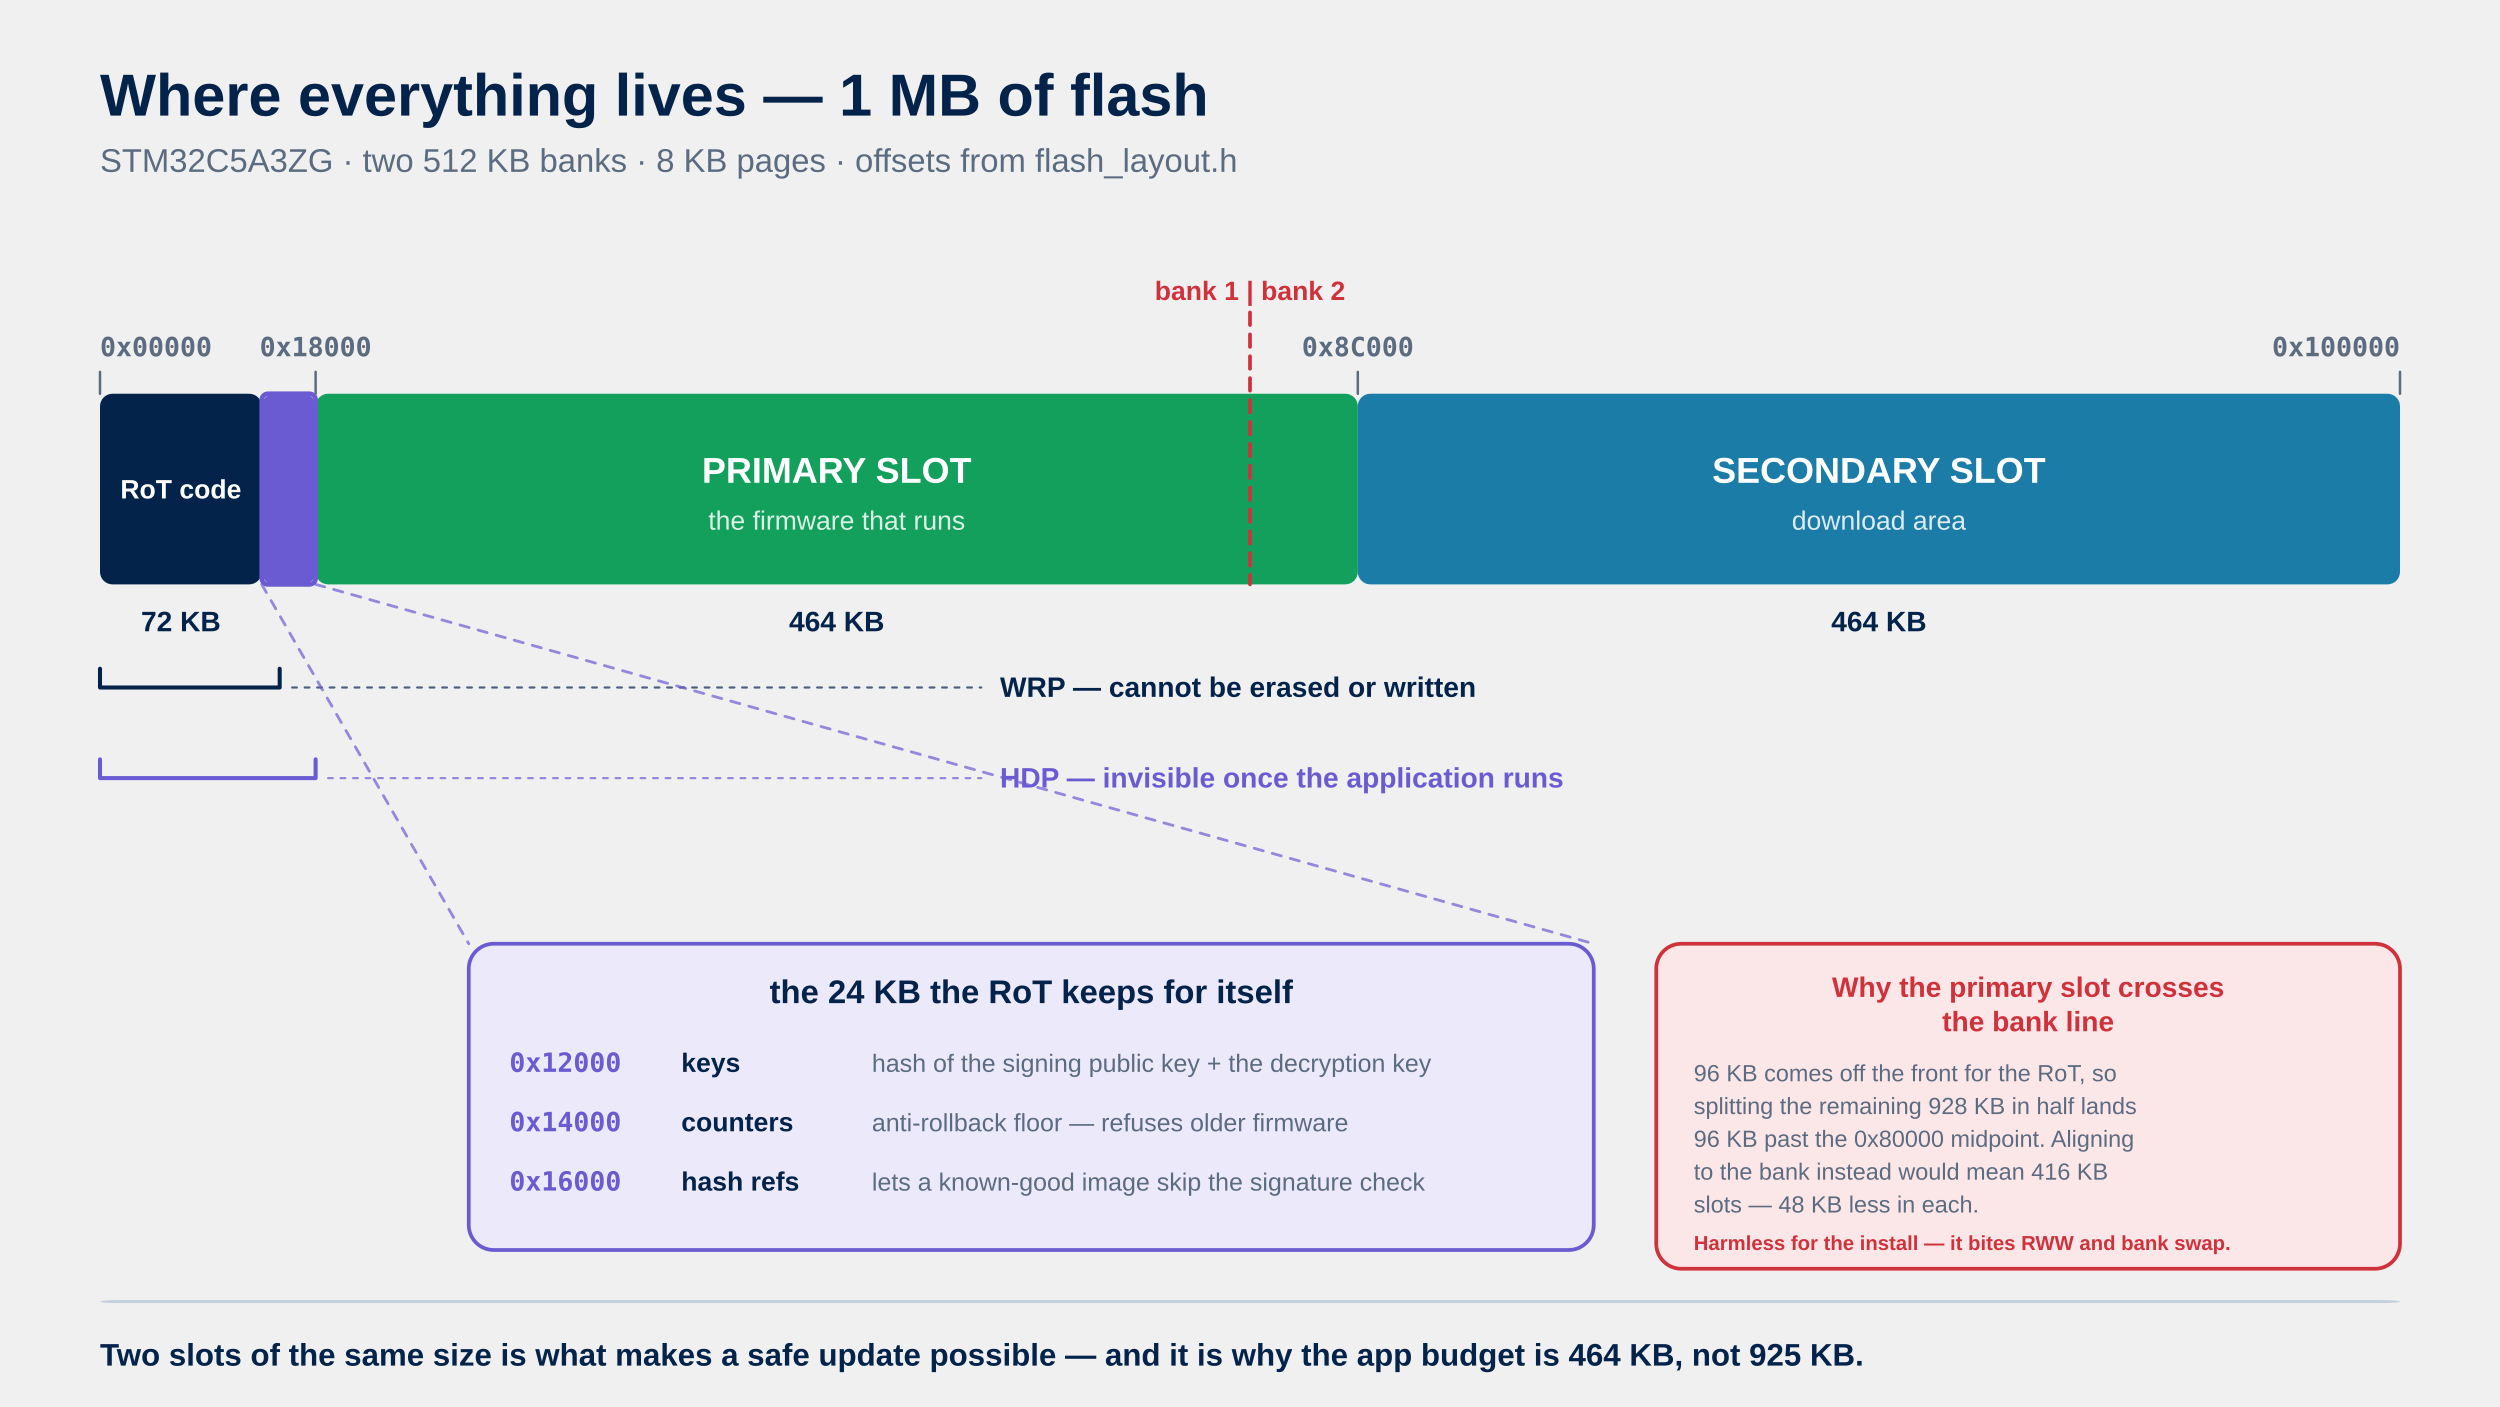
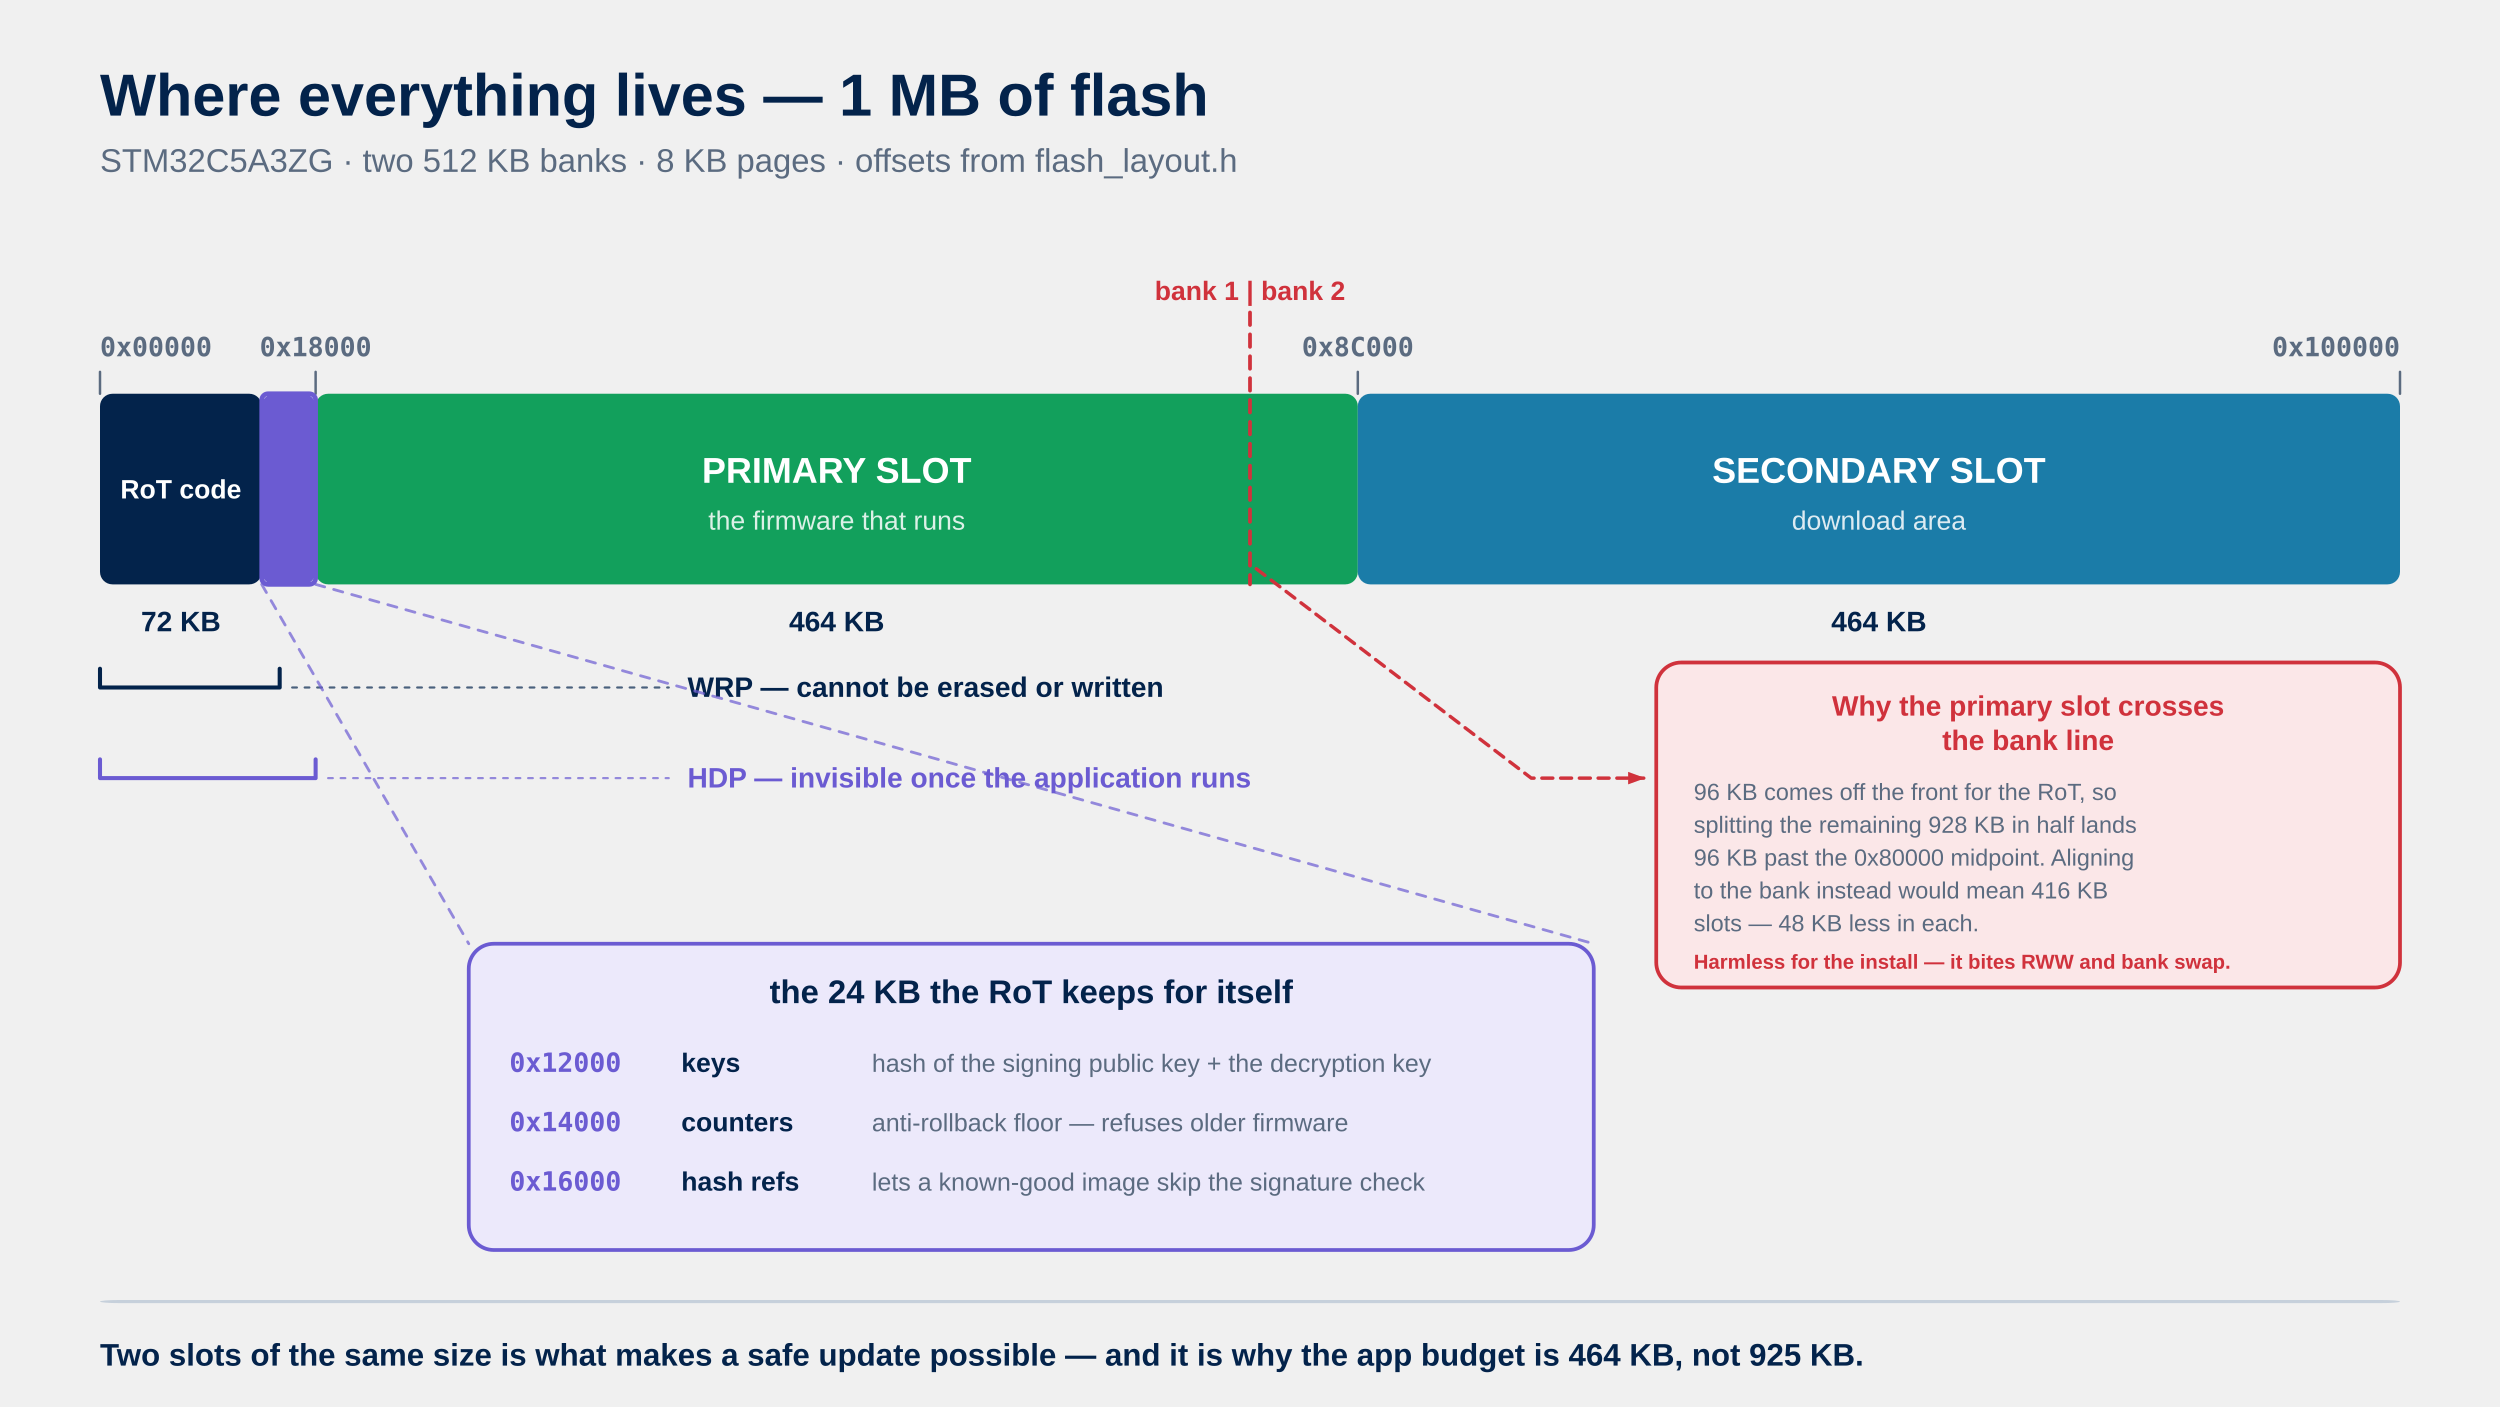
<svg xmlns="http://www.w3.org/2000/svg" width="1600" height="900" viewBox="0 0 1600 900" font-family="Segoe UI, Arial, Helvetica, sans-serif">
  <defs>
    <marker id="ar" markerWidth="11" markerHeight="8" refX="10" refY="4" orient="auto" markerUnits="userSpaceOnUse">
      <path d="M0,0 L11,4 L0,8 Z" fill="context-stroke" />
    </marker>
    <marker id="arInk" markerWidth="11" markerHeight="8" refX="10" refY="4" orient="auto" markerUnits="userSpaceOnUse">
      <path d="M0,0 L11,4 L0,8 Z" fill="#03234B" />
    </marker>
    <marker id="arRed" markerWidth="11" markerHeight="8" refX="10" refY="4" orient="auto" markerUnits="userSpaceOnUse">
      <path d="M0,0 L11,4 L0,8 Z" fill="#D0323C" />
    </marker>
    <marker id="arGreen" markerWidth="11" markerHeight="8" refX="10" refY="4" orient="auto" markerUnits="userSpaceOnUse">
      <path d="M0,0 L11,4 L0,8 Z" fill="#12A05C" />
    </marker>
    <marker id="arCyan" markerWidth="11" markerHeight="8" refX="10" refY="4" orient="auto" markerUnits="userSpaceOnUse">
      <path d="M0,0 L11,4 L0,8 Z" fill="#1B7CA8" />
    </marker>
    <pattern id="hatch" width="9" height="9" patternTransform="rotate(45)" patternUnits="userSpaceOnUse">
      <rect width="9" height="9" fill="#FDF1DE" />
      <line x1="0" y1="0" x2="0" y2="9" stroke="#E08A1E" stroke-width="3.5" opacity="0.55" />
    </pattern>
    <pattern id="hatchGray" width="9" height="9" patternTransform="rotate(45)" patternUnits="userSpaceOnUse">
      <rect width="9" height="9" fill="#EFF3F7" />
      <line x1="0" y1="0" x2="0" y2="9" stroke="#C6D0DB" stroke-width="3.5" />
    </pattern>
  </defs>
  <text x="64" y="74" font-size="38" fill="#03234B" text-anchor="start" font-weight="700" font-family="Segoe UI, Arial, Helvetica, sans-serif">Where everything lives — 1 MB of flash</text>
  <text x="64" y="110" font-size="21" fill="#5B6B80" text-anchor="start" font-weight="400" font-family="Segoe UI, Arial, Helvetica, sans-serif">STM32C5A3ZG · two 512 KB banks · 8 KB pages · offsets from flash_layout.h</text>
  <rect x="64" y="252" width="103.5" height="122" rx="8" fill="#03234B" />
  <text x="115.75" y="319.0" font-size="17" fill="#FFFFFF" text-anchor="middle" font-weight="700" font-family="Segoe UI, Arial, Helvetica, sans-serif">RoT code</text>
  <rect x="167.5" y="252" width="34.5" height="122" rx="8" fill="#6B5BD2" />
  <rect x="202.0" y="252" width="667.0" height="122" rx="8" fill="#12A05C" />
  <text x="535.5" y="309.0" font-size="23" fill="#FFFFFF" text-anchor="middle" font-weight="700" font-family="Segoe UI, Arial, Helvetica, sans-serif">PRIMARY SLOT</text>
  <text x="535.5" y="339.0" font-size="17" fill="#FFFFFF" text-anchor="middle" font-weight="400" font-family="Segoe UI, Arial, Helvetica, sans-serif" opacity="0.85">the firmware that runs</text>
  <rect x="869.0" y="252" width="667.0" height="122" rx="8" fill="#1B7CA8" />
  <text x="1202.5" y="309.0" font-size="23" fill="#FFFFFF" text-anchor="middle" font-weight="700" font-family="Segoe UI, Arial, Helvetica, sans-serif">SECONDARY SLOT</text>
  <text x="1202.5" y="339.0" font-size="17" fill="#FFFFFF" text-anchor="middle" font-weight="400" font-family="Segoe UI, Arial, Helvetica, sans-serif" opacity="0.85">download area</text>
  <line x1="64.0" y1="238" x2="64.0" y2="252" stroke="#5B6B80" stroke-width="1.6" stroke-linecap="round" />
  <text x="64.0" y="228" font-size="17" fill="#5B6B80" text-anchor="start" font-weight="600" font-family="Consolas, Menlo, monospace">0x00000</text>
  <line x1="202.0" y1="238" x2="202.0" y2="252" stroke="#5B6B80" stroke-width="1.6" stroke-linecap="round" />
  <text x="202.0" y="228" font-size="17" fill="#5B6B80" text-anchor="middle" font-weight="600" font-family="Consolas, Menlo, monospace">0x18000</text>
  <line x1="869.0" y1="238" x2="869.0" y2="252" stroke="#5B6B80" stroke-width="1.6" stroke-linecap="round" />
  <text x="869.0" y="228" font-size="17" fill="#5B6B80" text-anchor="middle" font-weight="600" font-family="Consolas, Menlo, monospace">0x8C000</text>
  <line x1="1536.0" y1="238" x2="1536.0" y2="252" stroke="#5B6B80" stroke-width="1.6" stroke-linecap="round" />
  <text x="1536.0" y="228" font-size="17" fill="#5B6B80" text-anchor="end" font-weight="600" font-family="Consolas, Menlo, monospace">0x100000</text>
  <line x1="800.0" y1="200" x2="800.0" y2="374" stroke="#D0323C" stroke-width="2.4" stroke-linecap="round" stroke-dasharray="8 6" />
  <text x="800.0" y="192" font-size="17" fill="#D0323C" text-anchor="middle" font-weight="700" font-family="Segoe UI, Arial, Helvetica, sans-serif">bank 1  |  bank 2</text>
  <text x="115.75" y="404" font-size="18" fill="#03234B" text-anchor="middle" font-weight="700" font-family="Segoe UI, Arial, Helvetica, sans-serif">72 KB</text>
  <text x="535.5" y="404" font-size="18" fill="#03234B" text-anchor="middle" font-weight="700" font-family="Segoe UI, Arial, Helvetica, sans-serif">464 KB</text>
  <text x="1202.5" y="404" font-size="18" fill="#03234B" text-anchor="middle" font-weight="700" font-family="Segoe UI, Arial, Helvetica, sans-serif">464 KB</text>
  <path d="M64,428 L64,440 L179.0,440 L179.0,428" fill="none" stroke="#03234B" stroke-width="2.6" stroke-linecap="round" stroke-linejoin="round" />
-   <line x1="187.0" y1="440" x2="628" y2="440" stroke="#03234B" stroke-width="1.4" stroke-linecap="round" stroke-dasharray="3 5" opacity="0.7" />
-   <text x="640" y="446" font-size="18" fill="#03234B" text-anchor="start" font-weight="700" font-family="Segoe UI, Arial, Helvetica, sans-serif">WRP — cannot be erased or written</text>
+   <line x1="187.0" y1="440" x2="428" y2="440" stroke="#03234B" stroke-width="1.4" stroke-linecap="round" stroke-dasharray="3 5" opacity="0.7" />
+   <text x="440" y="446" font-size="18" fill="#03234B" text-anchor="start" font-weight="700" font-family="Segoe UI, Arial, Helvetica, sans-serif">WRP — cannot be erased or written</text>
  <path d="M64,486 L64,498 L202.0,498 L202.0,486" fill="none" stroke="#6B5BD2" stroke-width="2.6" stroke-linecap="round" stroke-linejoin="round" />
-   <line x1="210.0" y1="498" x2="628" y2="498" stroke="#6B5BD2" stroke-width="1.4" stroke-linecap="round" stroke-dasharray="3 5" opacity="0.7" />
-   <text x="640" y="504" font-size="18" fill="#6B5BD2" text-anchor="start" font-weight="700" font-family="Segoe UI, Arial, Helvetica, sans-serif">HDP — invisible once the application runs</text>
+   <line x1="210.0" y1="498" x2="428" y2="498" stroke="#6B5BD2" stroke-width="1.4" stroke-linecap="round" stroke-dasharray="3 5" opacity="0.7" />
+   <text x="440" y="504" font-size="18" fill="#6B5BD2" text-anchor="start" font-weight="700" font-family="Segoe UI, Arial, Helvetica, sans-serif">HDP — invisible once the application runs</text>
  <path d="M167.5,374 L300,604" fill="none" stroke="#6B5BD2" stroke-width="1.8" stroke-linecap="round" stroke-linejoin="round" stroke-dasharray="6 6" opacity="0.7" />
  <path d="M202.0,374 L1020,604" fill="none" stroke="#6B5BD2" stroke-width="1.8" stroke-linecap="round" stroke-linejoin="round" stroke-dasharray="6 6" opacity="0.7" />
  <rect x="167.5" y="252" width="34.5" height="122" rx="4" fill="none" stroke="#6B5BD2" stroke-width="3" />
  <rect x="300" y="604" width="720" height="196" rx="16" fill="#ECE9FB" stroke="#6B5BD2" stroke-width="2.4" />
  <text x="660.0" y="642" font-size="21" fill="#03234B" text-anchor="middle" font-weight="700" font-family="Segoe UI, Arial, Helvetica, sans-serif">the 24 KB the RoT keeps for itself</text>
  <text x="326" y="686" font-size="17" fill="#6B5BD2" text-anchor="start" font-weight="700" font-family="Consolas, Menlo, monospace">0x12000</text>
  <text x="436" y="686" font-size="17" fill="#03234B" text-anchor="start" font-weight="700" font-family="Segoe UI, Arial, Helvetica, sans-serif">keys</text>
  <text x="558" y="686" font-size="16" fill="#5B6B80" text-anchor="start" font-weight="400" font-family="Segoe UI, Arial, Helvetica, sans-serif">hash of the signing public key + the decryption key</text>
  <text x="326" y="724" font-size="17" fill="#6B5BD2" text-anchor="start" font-weight="700" font-family="Consolas, Menlo, monospace">0x14000</text>
  <text x="436" y="724" font-size="17" fill="#03234B" text-anchor="start" font-weight="700" font-family="Segoe UI, Arial, Helvetica, sans-serif">counters</text>
  <text x="558" y="724" font-size="16" fill="#5B6B80" text-anchor="start" font-weight="400" font-family="Segoe UI, Arial, Helvetica, sans-serif">anti-rollback floor — refuses older firmware</text>
  <text x="326" y="762" font-size="17" fill="#6B5BD2" text-anchor="start" font-weight="700" font-family="Consolas, Menlo, monospace">0x16000</text>
  <text x="436" y="762" font-size="17" fill="#03234B" text-anchor="start" font-weight="700" font-family="Segoe UI, Arial, Helvetica, sans-serif">hash refs</text>
  <text x="558" y="762" font-size="16" fill="#5B6B80" text-anchor="start" font-weight="400" font-family="Segoe UI, Arial, Helvetica, sans-serif">lets a known-good image skip the signature check</text>
-   <rect x="1060" y="604" width="476" height="208" rx="16" fill="#FBE7E8" stroke="#D0323C" stroke-width="2.4" />
-   <text x="1298" y="638" font-size="18" fill="#D0323C" text-anchor="middle" font-weight="700" font-family="Segoe UI, Arial, Helvetica, sans-serif">Why the primary slot crosses</text>
-   <text x="1298" y="660" font-size="18" fill="#D0323C" text-anchor="middle" font-weight="700" font-family="Segoe UI, Arial, Helvetica, sans-serif">the bank line</text>
-   <text x="1084" y="692" font-size="15" fill="#5B6B80" text-anchor="start" font-weight="400" font-family="Segoe UI, Arial, Helvetica, sans-serif">96 KB comes off the front for the RoT, so</text>
-   <text x="1084" y="713" font-size="15" fill="#5B6B80" text-anchor="start" font-weight="400" font-family="Segoe UI, Arial, Helvetica, sans-serif">splitting the remaining 928 KB in half lands</text>
-   <text x="1084" y="734" font-size="15" fill="#5B6B80" text-anchor="start" font-weight="400" font-family="Segoe UI, Arial, Helvetica, sans-serif">96 KB past the 0x80000 midpoint. Aligning</text>
-   <text x="1084" y="755" font-size="15" fill="#5B6B80" text-anchor="start" font-weight="400" font-family="Segoe UI, Arial, Helvetica, sans-serif">to the bank instead would mean 416 KB</text>
-   <text x="1084" y="776" font-size="15" fill="#5B6B80" text-anchor="start" font-weight="400" font-family="Segoe UI, Arial, Helvetica, sans-serif">slots — 48 KB less in each.</text>
-   <text x="1084" y="800" font-size="13" fill="#D0323C" text-anchor="start" font-weight="700" font-family="Segoe UI, Arial, Helvetica, sans-serif">Harmless for the install — it bites RWW and bank swap.</text>
+   <path d="M804.0,364 L980,498 L1052,498" fill="none" stroke="#D0323C" stroke-width="2.2" stroke-linecap="round" stroke-linejoin="round" stroke-dasharray="7 5" marker-end="url(#arRed)" />
+   <rect x="1060" y="424" width="476" height="208" rx="16" fill="#FBE7E8" stroke="#D0323C" stroke-width="2.4" />
+   <text x="1298" y="458" font-size="18" fill="#D0323C" text-anchor="middle" font-weight="700" font-family="Segoe UI, Arial, Helvetica, sans-serif">Why the primary slot crosses</text>
+   <text x="1298" y="480" font-size="18" fill="#D0323C" text-anchor="middle" font-weight="700" font-family="Segoe UI, Arial, Helvetica, sans-serif">the bank line</text>
+   <text x="1084" y="512" font-size="15" fill="#5B6B80" text-anchor="start" font-weight="400" font-family="Segoe UI, Arial, Helvetica, sans-serif">96 KB comes off the front for the RoT, so</text>
+   <text x="1084" y="533" font-size="15" fill="#5B6B80" text-anchor="start" font-weight="400" font-family="Segoe UI, Arial, Helvetica, sans-serif">splitting the remaining 928 KB in half lands</text>
+   <text x="1084" y="554" font-size="15" fill="#5B6B80" text-anchor="start" font-weight="400" font-family="Segoe UI, Arial, Helvetica, sans-serif">96 KB past the 0x80000 midpoint. Aligning</text>
+   <text x="1084" y="575" font-size="15" fill="#5B6B80" text-anchor="start" font-weight="400" font-family="Segoe UI, Arial, Helvetica, sans-serif">to the bank instead would mean 416 KB</text>
+   <text x="1084" y="596" font-size="15" fill="#5B6B80" text-anchor="start" font-weight="400" font-family="Segoe UI, Arial, Helvetica, sans-serif">slots — 48 KB less in each.</text>
+   <text x="1084" y="620" font-size="13" fill="#D0323C" text-anchor="start" font-weight="700" font-family="Segoe UI, Arial, Helvetica, sans-serif">Harmless for the install — it bites RWW and bank swap.</text>
  <rect x="64" y="832" width="1472" height="2" rx="12" fill="#C6D0DB" />
  <text x="64" y="874" font-size="20" fill="#03234B" text-anchor="start" font-weight="600" font-family="Segoe UI, Arial, Helvetica, sans-serif">Two slots of the same size is what makes a safe update possible — and it is why the app budget is 464 KB, not 925 KB.</text>
</svg>
